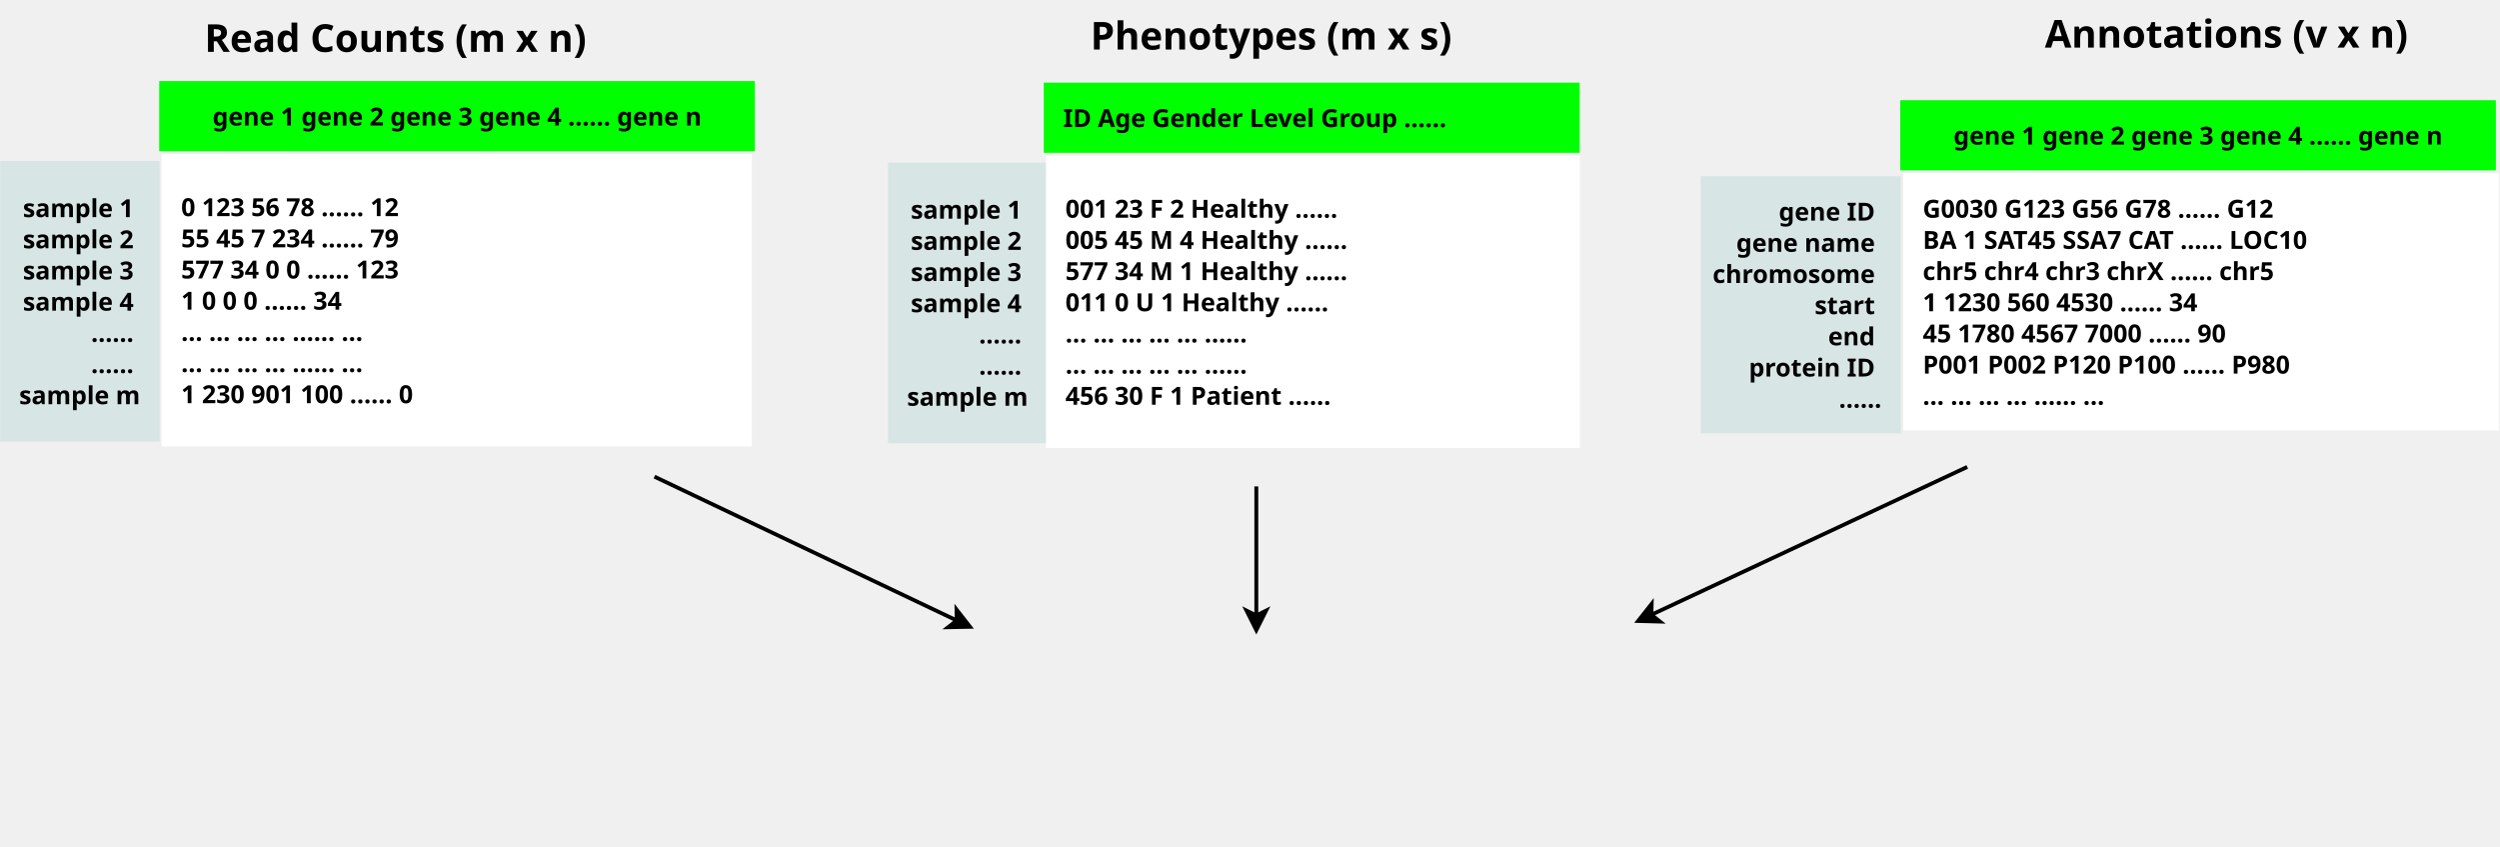
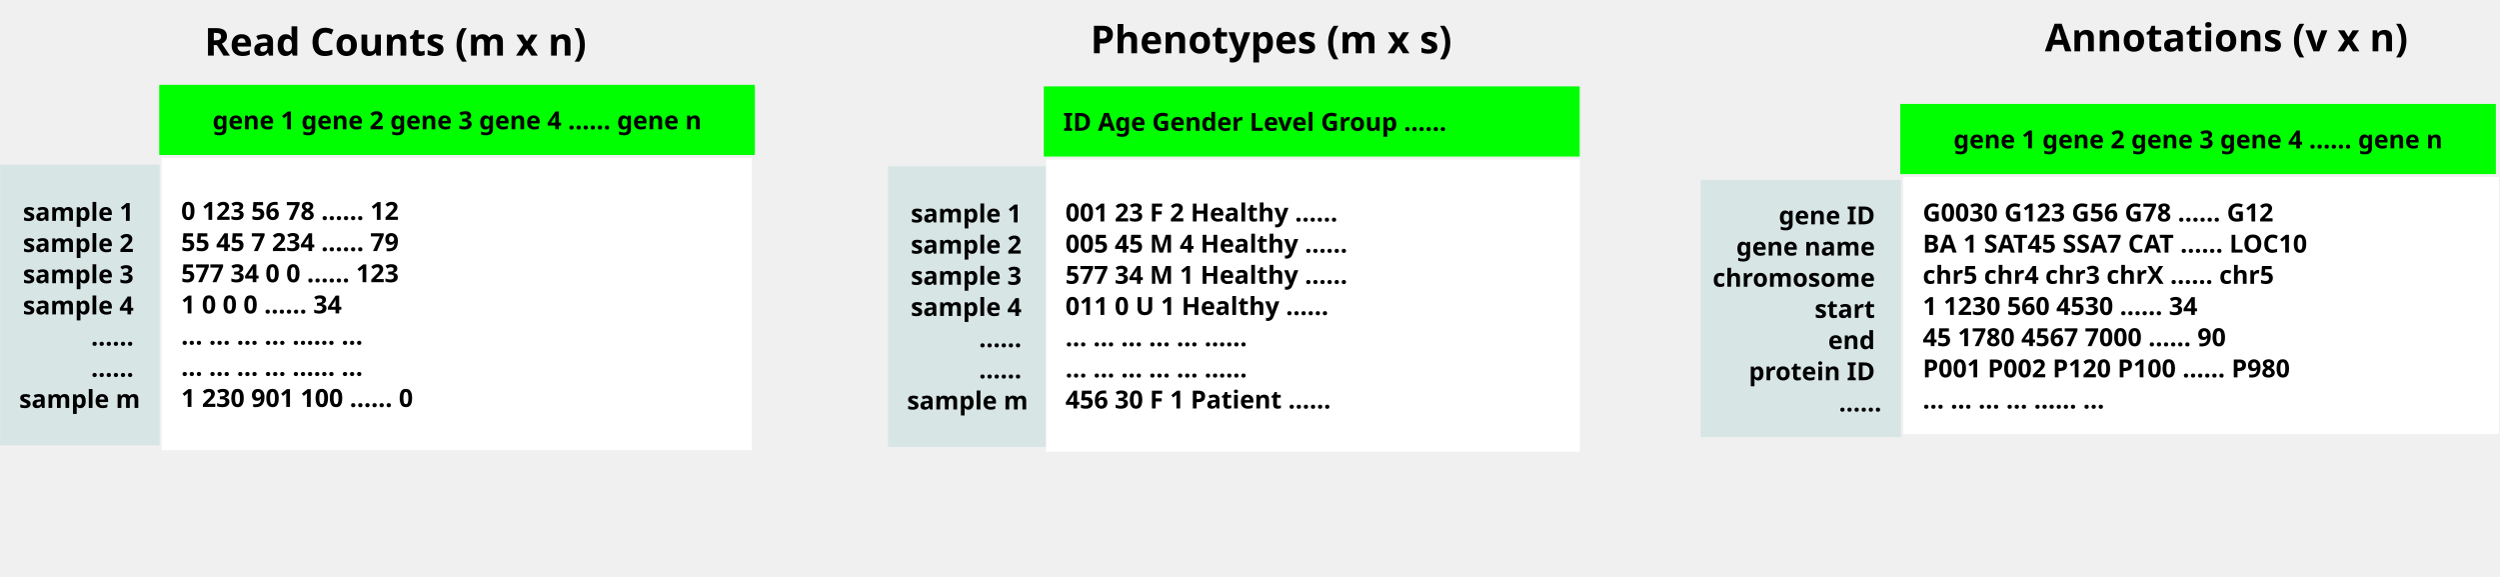
- <svg xmlns="http://www.w3.org/2000/svg" width="65cm" height="22cm" viewBox="237 96 1283 425">
+ <svg xmlns="http://www.w3.org/2000/svg" width="65cm" height="15cm" viewBox="237 96 1283 283">
  <text font-size="12.8" style="fill: #000000;text-anchor:start;font-family:sans-serif;font-style:normal;font-weight:normal" x="320" y="376">
    <tspan x="320" y="376" />
  </text>
  <text font-size="12.8" style="fill: #000000;text-anchor:start;font-family:sans-serif;font-style:normal;font-weight:normal" x="330" y="387">
    <tspan x="330" y="387" />
  </text>
  <g>
    <rect style="fill: #d8e5e5" x="237.05" y="174" width="81.9" height="144" />
    <rect style="fill: none; fill-opacity:0; stroke-width: 2.35099e-037; stroke: #000000" x="237.05" y="174" width="81.9" height="144" />
    <text font-size="12.8" style="fill: #000000;text-anchor:end;font-family:sans-serif;font-style:normal;font-weight:700" x="308.95" y="202.8">
      <tspan x="308.95" y="202.8">sample 1</tspan>
      <tspan x="308.95" y="218.8">sample 2</tspan>
      <tspan x="308.95" y="234.8">sample 3</tspan>
      <tspan x="308.95" y="250.8">sample 4</tspan>
      <tspan x="308.95" y="266.8">......</tspan>
      <tspan x="308.95" y="282.8">......</tspan>
      <tspan x="308.95" y="298.8">sample m</tspan>
    </text>
  </g>
  <text font-size="12.8" style="fill: #000000;text-anchor:start;font-family:sans-serif;font-style:normal;font-weight:normal" x="278" y="246">
    <tspan x="278" y="246" />
  </text>
  <text font-size="12.8" style="fill: #000000;text-anchor:start;font-family:sans-serif;font-style:normal;font-weight:normal" x="471" y="359">
    <tspan x="471" y="359" />
  </text>
  <g>
    <rect style="fill: #00ff00" x="318.75" y="133" width="305.8" height="36" />
    <rect style="fill: none; fill-opacity:0; stroke-width: 2.35099e-037; stroke: #000000" x="318.75" y="133" width="305.8" height="36" />
    <text font-size="12.8" style="fill: #000000;text-anchor:middle;font-family:sans-serif;font-style:normal;font-weight:700" x="471.65" y="155.8">
      <tspan x="471.65" y="155.8">gene 1   gene 2   gene 3  gene 4  ......  gene n</tspan>
    </text>
  </g>
  <text font-size="12.8" style="fill: #000000;text-anchor:start;font-family:sans-serif;font-style:normal;font-weight:normal" x="671" y="565">
    <tspan x="671" y="565" />
  </text>
  <g>
    <rect style="fill: #ffffff" x="320" y="170.5" width="303" height="150" />
    <rect style="fill: none; fill-opacity:0; stroke-width: 2.35099e-037; stroke: #000000" x="320" y="170.5" width="303" height="150" />
    <text font-size="12.8" style="fill: #000000;text-anchor:start;font-family:sans-serif;font-style:normal;font-weight:700" x="330" y="202.3">
      <tspan x="330" y="202.3">    0          123         56         78     ......     12</tspan>
      <tspan x="330" y="218.3">   55          45           7         234    ......     79</tspan>
      <tspan x="330" y="234.3">  577         34          0            0      ......    123</tspan>
      <tspan x="330" y="250.3">    1            0            0            0      ......     34</tspan>
      <tspan x="330" y="266.3">   ...           ...           ...           ...      ......     ... </tspan>
      <tspan x="330" y="282.3">   ...           ...           ...           ...      ......     ...</tspan>
      <tspan x="330" y="298.3">   1           230       901        100    ......     0</tspan>
    </text>
  </g>
  <text font-size="12.8" style="fill: #000000;text-anchor:start;font-family:sans-serif;font-style:normal;font-weight:normal" x="471.5" y="245.5">
    <tspan x="471.5" y="245.5" />
  </text>
  <text font-size="12.8" style="fill: #000000;text-anchor:start;font-family:sans-serif;font-style:normal;font-weight:normal" x="471.5" y="245.5">
    <tspan x="471.5" y="245.5" />
  </text>
  <text font-size="12.8" style="fill: #000000;text-anchor:start;font-family:sans-serif;font-style:normal;font-weight:normal" x="471.5" y="245.5">
    <tspan x="471.5" y="245.5" />
  </text>
  <text font-size="12.8" style="fill: #000000;text-anchor:start;font-family:sans-serif;font-style:normal;font-weight:normal" x="471.5" y="245.5">
    <tspan x="471.5" y="245.5" />
  </text>
  <text font-size="12.8" style="fill: #000000;text-anchor:start;font-family:sans-serif;font-style:normal;font-weight:normal" x="471.5" y="245.5">
    <tspan x="471.5" y="245.5" />
  </text>
  <text font-size="19.756" style="fill: #000000;text-anchor:start;font-family:sans-serif;font-style:normal;font-weight:700" x="342" y="118">
    <tspan x="342" y="118">Read Counts (m x n)</tspan>
  </text>
  <g>
    <rect style="fill: #d8e5e5" x="692.9" y="174.8" width="81.9" height="144" />
    <rect style="fill: none; fill-opacity:0; stroke-width: 2.35099e-037; stroke: #000000" x="692.9" y="174.8" width="81.9" height="144" />
    <text font-size="12.8" style="fill: #000000;text-anchor:end;font-family:sans-serif;font-style:normal;font-weight:700" x="764.8" y="203.6">
      <tspan x="764.8" y="203.6">sample 1</tspan>
      <tspan x="764.8" y="219.6">sample 2</tspan>
      <tspan x="764.8" y="235.6">sample 3</tspan>
      <tspan x="764.8" y="251.6">sample 4</tspan>
      <tspan x="764.8" y="267.6">......</tspan>
      <tspan x="764.8" y="283.6">......</tspan>
      <tspan x="764.8" y="299.6">sample m</tspan>
    </text>
  </g>
  <text font-size="12.8" style="fill: #000000;text-anchor:start;font-family:sans-serif;font-style:normal;font-weight:normal" x="733.85" y="246.8">
    <tspan x="733.85" y="246.8" />
  </text>
  <text font-size="12.8" style="fill: #000000;text-anchor:start;font-family:sans-serif;font-style:normal;font-weight:normal" x="926.85" y="359.8">
    <tspan x="926.85" y="359.8" />
  </text>
  <g>
    <rect style="fill: #00ff00" x="772.875" y="133.8" width="275.15" height="36" />
    <rect style="fill: none; fill-opacity:0; stroke-width: 2.35099e-037; stroke: #000000" x="772.875" y="133.8" width="275.15" height="36" />
    <text font-size="12.8" style="fill: #000000;text-anchor:start;font-family:sans-serif;font-style:normal;font-weight:700" x="782.875" y="156.6">
      <tspan x="782.875" y="156.6">   ID   Age  Gender  Level    Group    ...... </tspan>
    </text>
  </g>
  <g>
    <rect style="fill: #ffffff" x="774" y="171.3" width="274.1" height="150" />
    <rect style="fill: none; fill-opacity:0; stroke-width: 2.35099e-037; stroke: #000000" x="774" y="171.3" width="274.1" height="150" />
    <text font-size="12.8" style="fill: #000000;text-anchor:start;font-family:sans-serif;font-style:normal;font-weight:700" x="784" y="203.1">
      <tspan x="784" y="203.1"> 001    23       F          2      Healthy    ...... </tspan>
      <tspan x="784" y="219.1"> 005    45       M         4      Healthy    ...... </tspan>
      <tspan x="784" y="235.1"> 577    34       M         1      Healthy    ......</tspan>
      <tspan x="784" y="251.1"> 011     0         U         1      Healthy    ......</tspan>
      <tspan x="784" y="267.1">  ...       ...        ...        ...          ...         ...... </tspan>
      <tspan x="784" y="283.1">  ...       ...        ...        ...          ...         ...... </tspan>
      <tspan x="784" y="299.1"> 456    30        F         1       Patient    ......</tspan>
    </text>
  </g>
  <text font-size="12.8" style="fill: #000000;text-anchor:start;font-family:sans-serif;font-style:normal;font-weight:normal" x="911.05" y="246.3">
    <tspan x="911.05" y="246.3" />
  </text>
  <text font-size="12.8" style="fill: #000000;text-anchor:start;font-family:sans-serif;font-style:normal;font-weight:normal" x="911.05" y="246.3">
    <tspan x="911.05" y="246.3" />
  </text>
  <text font-size="12.8" style="fill: #000000;text-anchor:start;font-family:sans-serif;font-style:normal;font-weight:normal" x="911.05" y="246.3">
    <tspan x="911.05" y="246.3" />
  </text>
  <text font-size="12.8" style="fill: #000000;text-anchor:start;font-family:sans-serif;font-style:normal;font-weight:normal" x="911.05" y="246.3">
    <tspan x="911.05" y="246.3" />
  </text>
  <text font-size="12.8" style="fill: #000000;text-anchor:start;font-family:sans-serif;font-style:normal;font-weight:normal" x="911.05" y="246.3">
    <tspan x="911.05" y="246.3" />
  </text>
  <text font-size="19.756" style="fill: #000000;text-anchor:start;font-family:sans-serif;font-style:normal;font-weight:700" x="796.85" y="116.8">
    <tspan x="796.85" y="116.8">Phenotypes (m x s)</tspan>
  </text>
  <text font-size="12.8" style="fill: #000000;text-anchor:start;font-family:sans-serif;font-style:normal;font-weight:normal" x="828" y="97">
    <tspan x="828" y="97" />
  </text>
  <text font-size="12.8" style="fill: #000000;text-anchor:start;font-family:sans-serif;font-style:normal;font-weight:normal" x="772.875" y="142.8">
    <tspan x="772.875" y="142.8" />
  </text>
  <text font-size="12.8" style="fill: #000000;text-anchor:start;font-family:sans-serif;font-style:normal;font-weight:normal" x="910.45" y="151.8">
    <tspan x="910.45" y="151.8" />
  </text>
  <text font-size="12.8" style="fill: #000000;text-anchor:start;font-family:sans-serif;font-style:normal;font-weight:normal" x="910.45" y="151.8">
    <tspan x="910.45" y="151.8" />
  </text>
  <text font-size="12.8" style="fill: #000000;text-anchor:start;font-family:sans-serif;font-style:normal;font-weight:normal" x="910.45" y="151.8">
    <tspan x="910.45" y="151.8" />
  </text>
  <text font-size="12.8" style="fill: #000000;text-anchor:start;font-family:sans-serif;font-style:normal;font-weight:normal" x="911.05" y="246.3">
    <tspan x="911.05" y="246.3" />
  </text>
  <text font-size="12.8" style="fill: #000000;text-anchor:start;font-family:sans-serif;font-style:normal;font-weight:normal" x="911.05" y="246.3">
    <tspan x="911.05" y="246.3" />
  </text>
  <text font-size="12.8" style="fill: #000000;text-anchor:start;font-family:sans-serif;font-style:normal;font-weight:normal" x="910.45" y="151.8">
    <tspan x="910.45" y="151.8" />
  </text>
  <g>
    <rect style="fill: #d8e5e5" x="1110.18" y="181.8" width="102.8" height="132" />
    <rect style="fill: none; fill-opacity:0; stroke-width: 2.35099e-037; stroke: #000000" x="1110.18" y="181.8" width="102.8" height="132" />
    <text font-size="12.8" style="fill: #000000;text-anchor:end;font-family:sans-serif;font-style:normal;font-weight:700" x="1202.98" y="204.6">
      <tspan x="1202.98" y="204.6">gene ID</tspan>
      <tspan x="1202.98" y="220.6">gene name</tspan>
      <tspan x="1202.98" y="236.6">chromosome</tspan>
      <tspan x="1202.98" y="252.6">start</tspan>
      <tspan x="1202.98" y="268.6">end</tspan>
      <tspan x="1202.98" y="284.6">protein ID</tspan>
      <tspan x="1202.98" y="300.6">......</tspan>
    </text>
  </g>
  <text font-size="12.8" style="fill: #000000;text-anchor:start;font-family:sans-serif;font-style:normal;font-weight:normal" x="1161.58" y="247.8">
    <tspan x="1161.58" y="247.8" />
  </text>
  <g>
    <rect style="fill: #00ff00" x="1212.6" y="142.8" width="305.8" height="36" />
    <rect style="fill: none; fill-opacity:0; stroke-width: 2.35099e-037; stroke: #000000" x="1212.6" y="142.8" width="305.8" height="36" />
    <text font-size="12.8" style="fill: #000000;text-anchor:middle;font-family:sans-serif;font-style:normal;font-weight:700" x="1365.5" y="165.6">
      <tspan x="1365.5" y="165.6">gene 1   gene 2   gene 3  gene 4  ......  gene n</tspan>
    </text>
  </g>
  <g>
    <rect style="fill: #ffffff" x="1214.15" y="180.3" width="305.75" height="132" />
    <rect style="fill: none; fill-opacity:0; stroke-width: 2.35099e-037; stroke: #000000" x="1214.15" y="180.3" width="305.75" height="132" />
    <text font-size="12.8" style="fill: #000000;text-anchor:start;font-family:sans-serif;font-style:normal;font-weight:700" x="1224.15" y="203.1">
      <tspan x="1224.15" y="203.1">G0030   G123      G56      G78    ......        G12</tspan>
      <tspan x="1224.15" y="219.1">  BA 1    SAT45    SSA7     CAT    ......     LOC10</tspan>
      <tspan x="1224.15" y="235.1">  chr5     chr4       chr3     chrX    ......      chr5</tspan>
      <tspan x="1224.15" y="251.1">    1        1230       560     4530    ......       34</tspan>
      <tspan x="1224.15" y="267.1">   45       1780      4567    7000    ......       90</tspan>
      <tspan x="1224.15" y="283.1">  P001    P002      P120    P100   ......      P980 </tspan>
      <tspan x="1224.15" y="299.1">   ...           ...           ...          ...      ......        ...</tspan>
    </text>
  </g>
  <text font-size="12.8" style="fill: #000000;text-anchor:start;font-family:sans-serif;font-style:normal;font-weight:normal" x="1367.03" y="246.3">
    <tspan x="1367.03" y="246.3" />
  </text>
  <text font-size="12.8" style="fill: #000000;text-anchor:start;font-family:sans-serif;font-style:normal;font-weight:normal" x="1367.03" y="246.3">
    <tspan x="1367.03" y="246.3" />
  </text>
  <text font-size="12.8" style="fill: #000000;text-anchor:start;font-family:sans-serif;font-style:normal;font-weight:normal" x="1367.03" y="246.3">
    <tspan x="1367.03" y="246.3" />
  </text>
  <text font-size="12.8" style="fill: #000000;text-anchor:start;font-family:sans-serif;font-style:normal;font-weight:normal" x="1367.03" y="246.3">
    <tspan x="1367.03" y="246.3" />
  </text>
  <text font-size="12.8" style="fill: #000000;text-anchor:start;font-family:sans-serif;font-style:normal;font-weight:normal" x="1367.03" y="246.3">
    <tspan x="1367.03" y="246.3" />
  </text>
  <text font-size="19.756" style="fill: #000000;text-anchor:start;font-family:sans-serif;font-style:normal;font-weight:700" x="1286.85" y="115.8">
    <tspan x="1286.85" y="115.8">Annotations (v x n)</tspan>
  </text>
  <text font-size="12.8" style="fill: #000000;text-anchor:start;font-family:sans-serif;font-style:normal;font-weight:normal" x="1291" y="93">
    <tspan x="1291" y="93" />
  </text>
  <text font-size="12.8" style="fill: #000000;text-anchor:start;font-family:sans-serif;font-style:normal;font-weight:normal" x="1161.58" y="247.8">
    <tspan x="1161.58" y="247.8" />
  </text>
  <text font-size="12.8" style="fill: #000000;text-anchor:start;font-family:sans-serif;font-style:normal;font-weight:normal" x="1161.58" y="247.8">
    <tspan x="1161.58" y="247.8" />
  </text>
  <text font-size="12.8" style="fill: #000000;text-anchor:start;font-family:sans-serif;font-style:normal;font-weight:normal" x="1367.03" y="246.3">
    <tspan x="1367.03" y="246.3" />
  </text>
  <text font-size="12.8" style="fill: #000000;text-anchor:start;font-family:sans-serif;font-style:normal;font-weight:normal" x="1367.03" y="246.3">
    <tspan x="1367.03" y="246.3" />
  </text>
  <text font-size="12.8" style="fill: #000000;text-anchor:start;font-family:sans-serif;font-style:normal;font-weight:normal" x="1367.03" y="246.3">
    <tspan x="1367.03" y="246.3" />
  </text>
  <text font-size="12.8" style="fill: #000000;text-anchor:start;font-family:sans-serif;font-style:normal;font-weight:normal" x="1367.03" y="246.3">
    <tspan x="1367.03" y="246.3" />
  </text>
  <text font-size="12.8" style="fill: #000000;text-anchor:start;font-family:sans-serif;font-style:normal;font-weight:normal" x="1161.58" y="247.8">
    <tspan x="1161.58" y="247.8" />
  </text>
  <text font-size="12.8" style="fill: #000000;text-anchor:start;font-family:sans-serif;font-style:normal;font-weight:normal" x="471.65" y="151">
    <tspan x="471.65" y="151" />
  </text>
  <text font-size="12.8" style="fill: #000000;text-anchor:start;font-family:sans-serif;font-style:normal;font-weight:normal" x="1365.5" y="160.8">
    <tspan x="1365.5" y="160.8" />
  </text>
  <text font-size="12.8" style="fill: #000000;text-anchor:start;font-family:sans-serif;font-style:normal;font-weight:normal" x="1161.58" y="247.8">
    <tspan x="1161.58" y="247.8" />
  </text>
  <text font-size="12.8" style="fill: #000000;text-anchor:start;font-family:sans-serif;font-style:normal;font-weight:normal" x="535" y="109">
    <tspan x="535" y="109" />
  </text>
  <text font-size="12.8" style="fill: #000000;text-anchor:start;font-family:sans-serif;font-style:normal;font-weight:normal" x="890" y="101">
    <tspan x="890" y="101" />
  </text>
  <text font-size="12.8" style="fill: #000000;text-anchor:start;font-family:sans-serif;font-style:normal;font-weight:normal" x="1377" y="105">
    <tspan x="1377" y="105" />
  </text>
  <text font-size="12.8" style="fill: #000000;text-anchor:start;font-family:sans-serif;font-style:normal;font-weight:normal" x="1034" y="111">
    <tspan x="1034" y="111" />
  </text>
  <text font-size="12.8" style="fill: #000000;text-anchor:start;font-family:sans-serif;font-style:normal;font-weight:normal" x="1353" y="101">
    <tspan x="1353" y="101" />
  </text>
  <text font-size="12.8" style="fill: #000000;text-anchor:start;font-family:sans-serif;font-style:normal;font-weight:normal" x="1421" y="110">
    <tspan x="1421" y="110" />
  </text>
  <text font-size="12.8" style="fill: #000000;text-anchor:start;font-family:sans-serif;font-style:normal;font-weight:normal" x="911.05" y="246.3">
    <tspan x="911.05" y="246.3" />
  </text>
  <text font-size="12.8" style="fill: #000000;text-anchor:start;font-family:sans-serif;font-style:normal;font-weight:normal" x="911.05" y="246.3">
    <tspan x="911.05" y="246.3" />
  </text>
  <text font-size="12.8" style="fill: #000000;text-anchor:start;font-family:sans-serif;font-style:normal;font-weight:normal" x="471.5" y="245.5">
    <tspan x="471.5" y="245.5" />
  </text>
  <text font-size="12.8" style="fill: #000000;text-anchor:start;font-family:sans-serif;font-style:normal;font-weight:normal" x="844" y="113">
    <tspan x="844" y="113" />
  </text>
  <text font-size="12.8" style="fill: #000000;text-anchor:start;font-family:sans-serif;font-style:normal;font-weight:normal" x="911.05" y="246.3">
    <tspan x="911.05" y="246.3" />
  </text>
-   <g>
-     <line style="fill: none; fill-opacity:0; stroke-width: 2; stroke: #000000" x1="573" y1="336" x2="728.208" y2="409.818" />
-     <polygon style="fill: #000000" points="734.981,413.04 723.803,413.26 728.208,409.818 728.098,404.229 " />
-     <polygon style="fill: none; fill-opacity:0; stroke-width: 2; stroke: #000000" points="734.981,413.04 723.803,413.26 728.208,409.818 728.098,404.229 " />
-   </g>
-   <g>
-     <line style="fill: none; fill-opacity:0; stroke-width: 2; stroke: #000000" x1="882" y1="341" x2="882" y2="407.264" />
-     <polygon style="fill: #000000" points="882,414.764 877,404.764 882,407.264 887,404.764 " />
-     <polygon style="fill: none; fill-opacity:0; stroke-width: 2; stroke: #000000" points="882,414.764 877,404.764 882,407.264 887,404.764 " />
-   </g>
-   <g>
-     <line style="fill: none; fill-opacity:0; stroke-width: 2; stroke: #000000" x1="1247" y1="331" x2="1084.82" y2="406.874" />
-     <polygon style="fill: #000000" points="1078.03,410.052 1084.96,401.286 1084.82,406.874 1089.2,410.344 " />
-     <polygon style="fill: none; fill-opacity:0; stroke-width: 2; stroke: #000000" points="1078.03,410.052 1084.96,401.286 1084.82,406.874 1089.2,410.344 " />
-   </g>
-   <g>
-     <path style="fill: none; fill-opacity:0; stroke-width: 0.02; stroke-linecap: round; stroke: #000000" d="M 875.719 500.141 C 875.641,498.812 875.641,497.797 875.641,497.016 C 875.641,493.109 876.188,489.672 877.359,486.703 C 878.141,484.516 879.469,482.25 881.422,480.062 C 882.672,478.422 885.172,476.078 888.766,472.875 C 892.281,469.828 894.547,467.328 895.641,465.453 C 896.656,463.656 897.203,461.625 897.203,459.359 C 897.203,455.453 895.641,451.937 892.516,448.891 C 889.391,445.922 885.563,444.437 881.188,444.359 C 876.734,444.437 873.141,445.844 870.25,448.5 C 867.281,451.312 865.328,455.531 864.547,461.234 L 854,459.984 C 854.938,452.328 857.75,446.391 862.438,442.172 C 867.047,438.109 873.219,436 880.953,436 C 889.078,436 895.641,438.266 900.484,442.641 C 905.328,447.172 907.75,452.484 907.75,458.656 C 907.75,462.328 906.891,465.687 905.172,468.734 C 903.453,471.859 900.094,475.609 895.172,479.906 C 891.813,482.953 889.625,485.141 888.609,486.469 C 887.594,487.953 886.813,489.516 886.344,491.312 C 885.797,493.109 885.563,496.078 885.563,500.141 L 875.719,500.141" />
-     <path style="fill: none; fill-opacity:0; stroke-width: 0.02; stroke-linecap: round; stroke: #000000" d="M 875.094 520.609 L 875.094,508.969 L 886.734,508.969 L 886.734,520.609 L 875.094,520.609" />
-   </g>
</svg>
